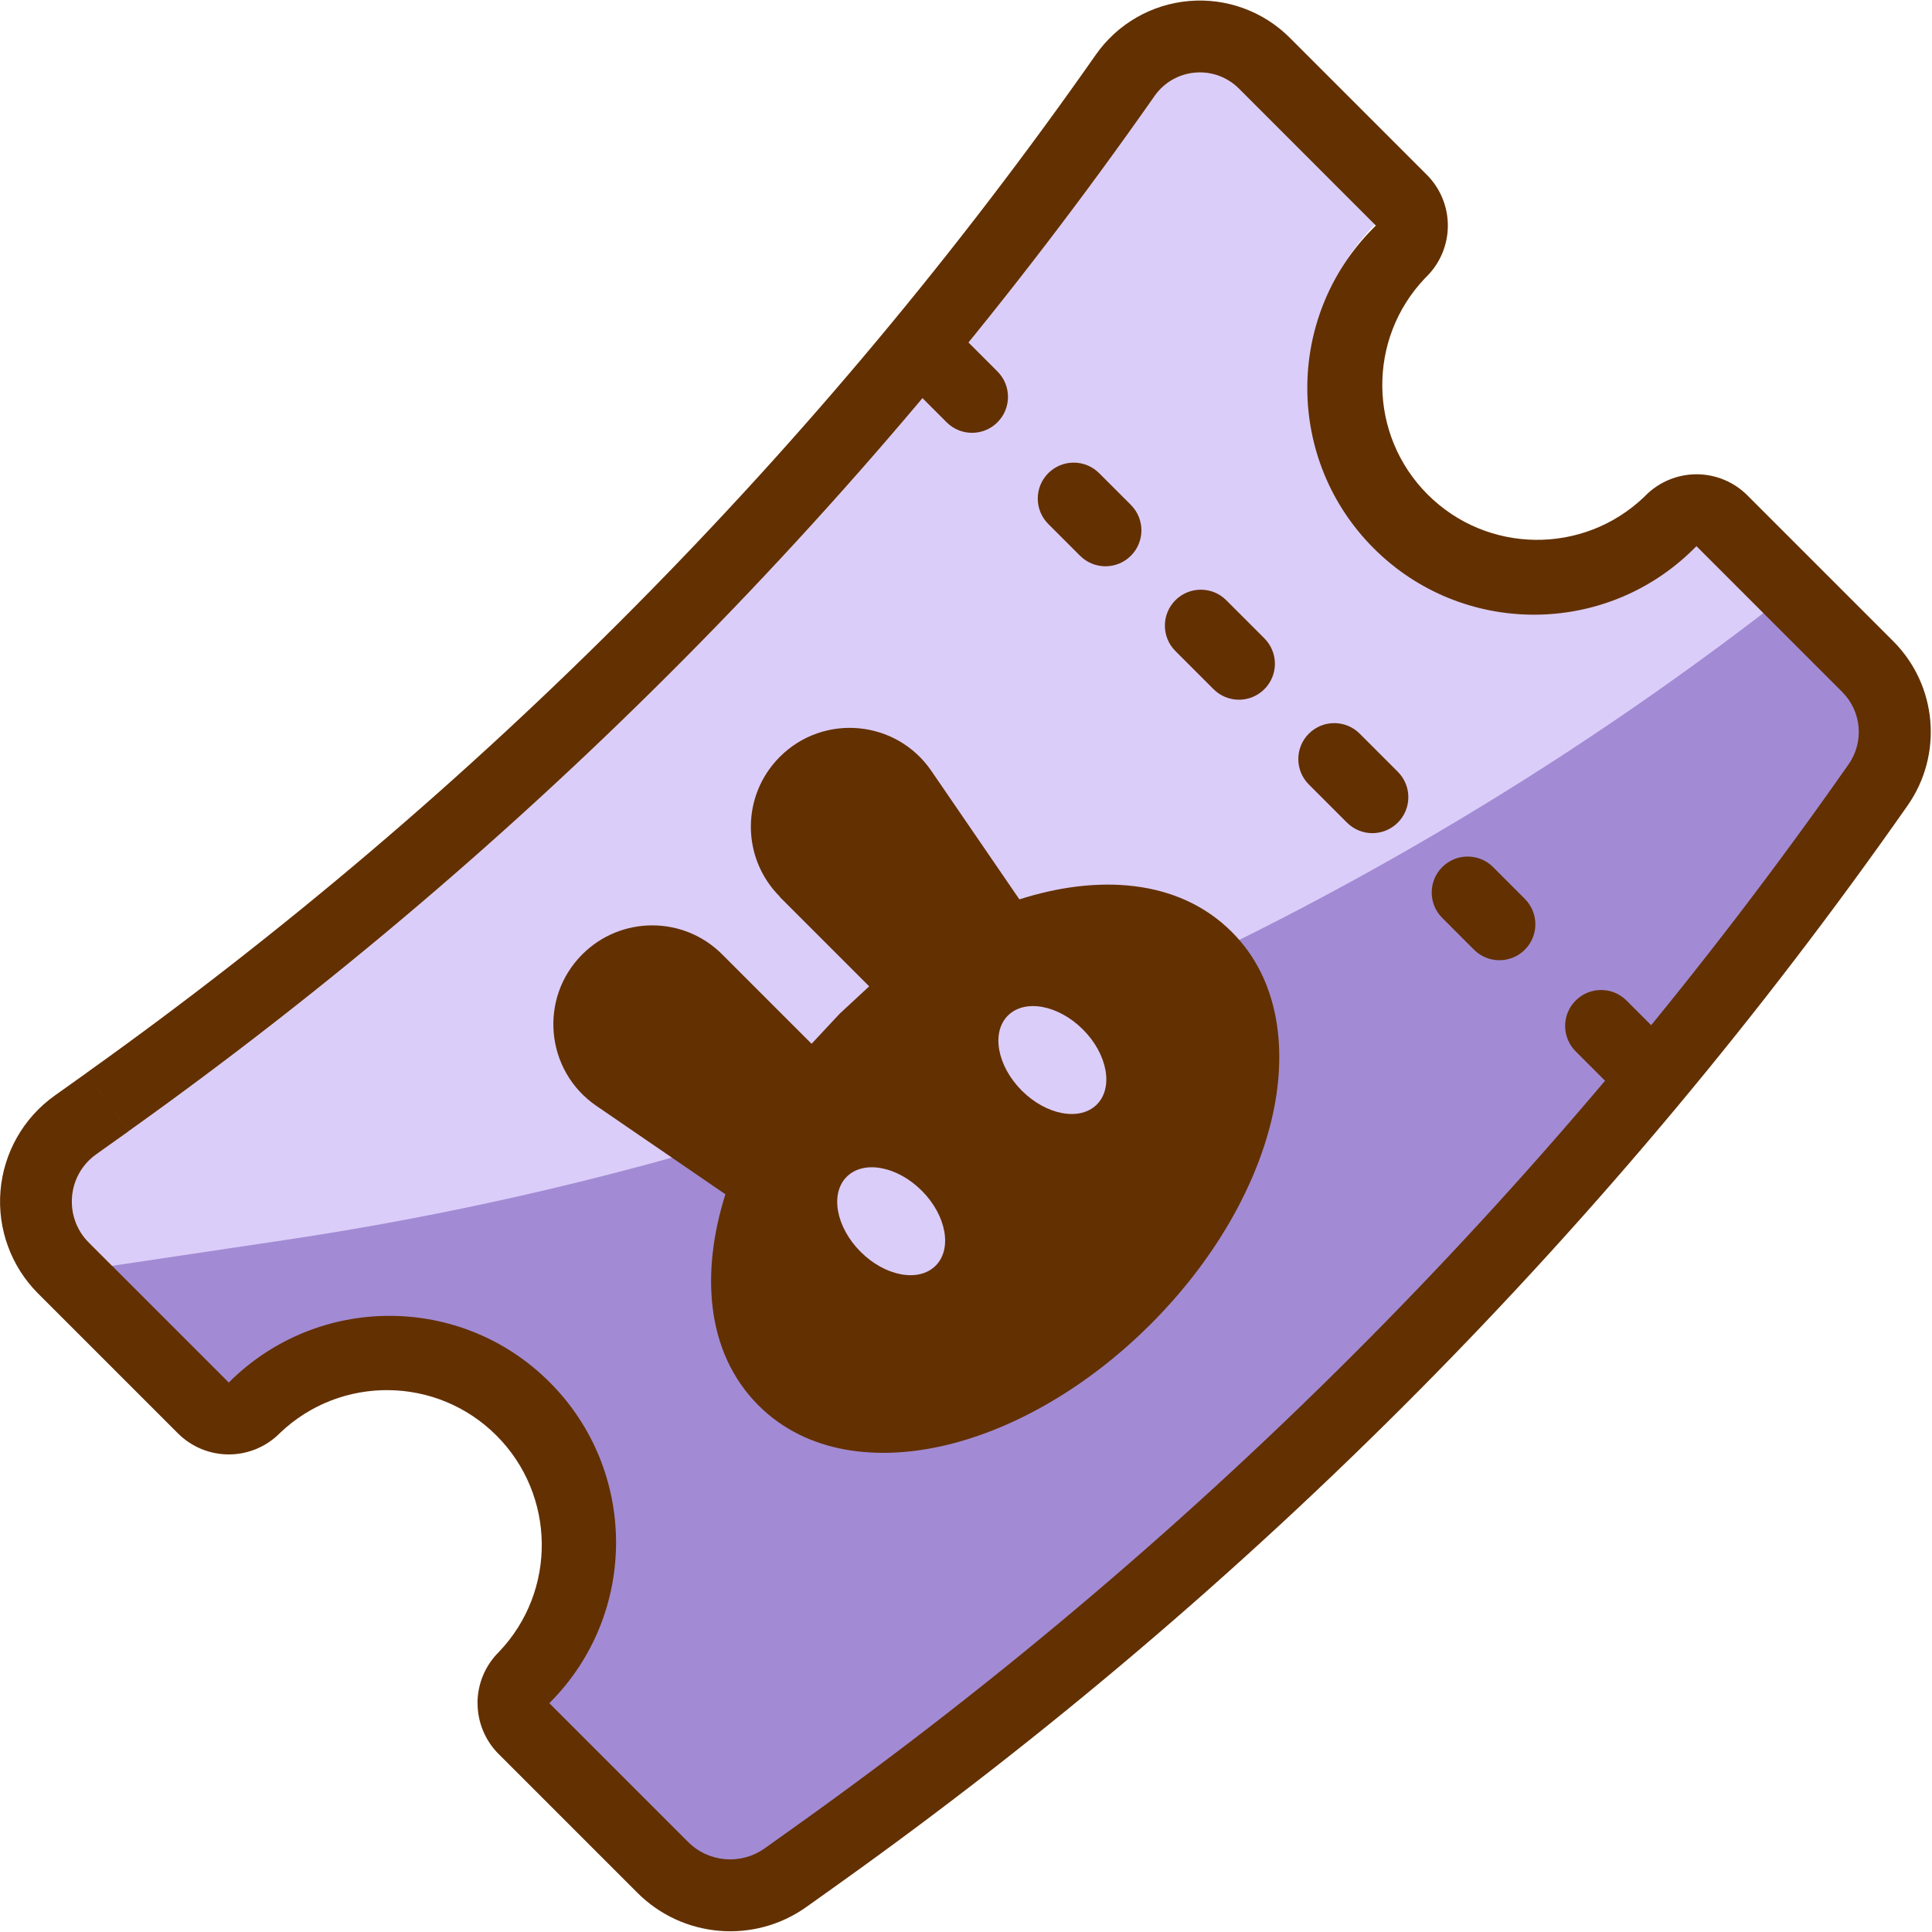
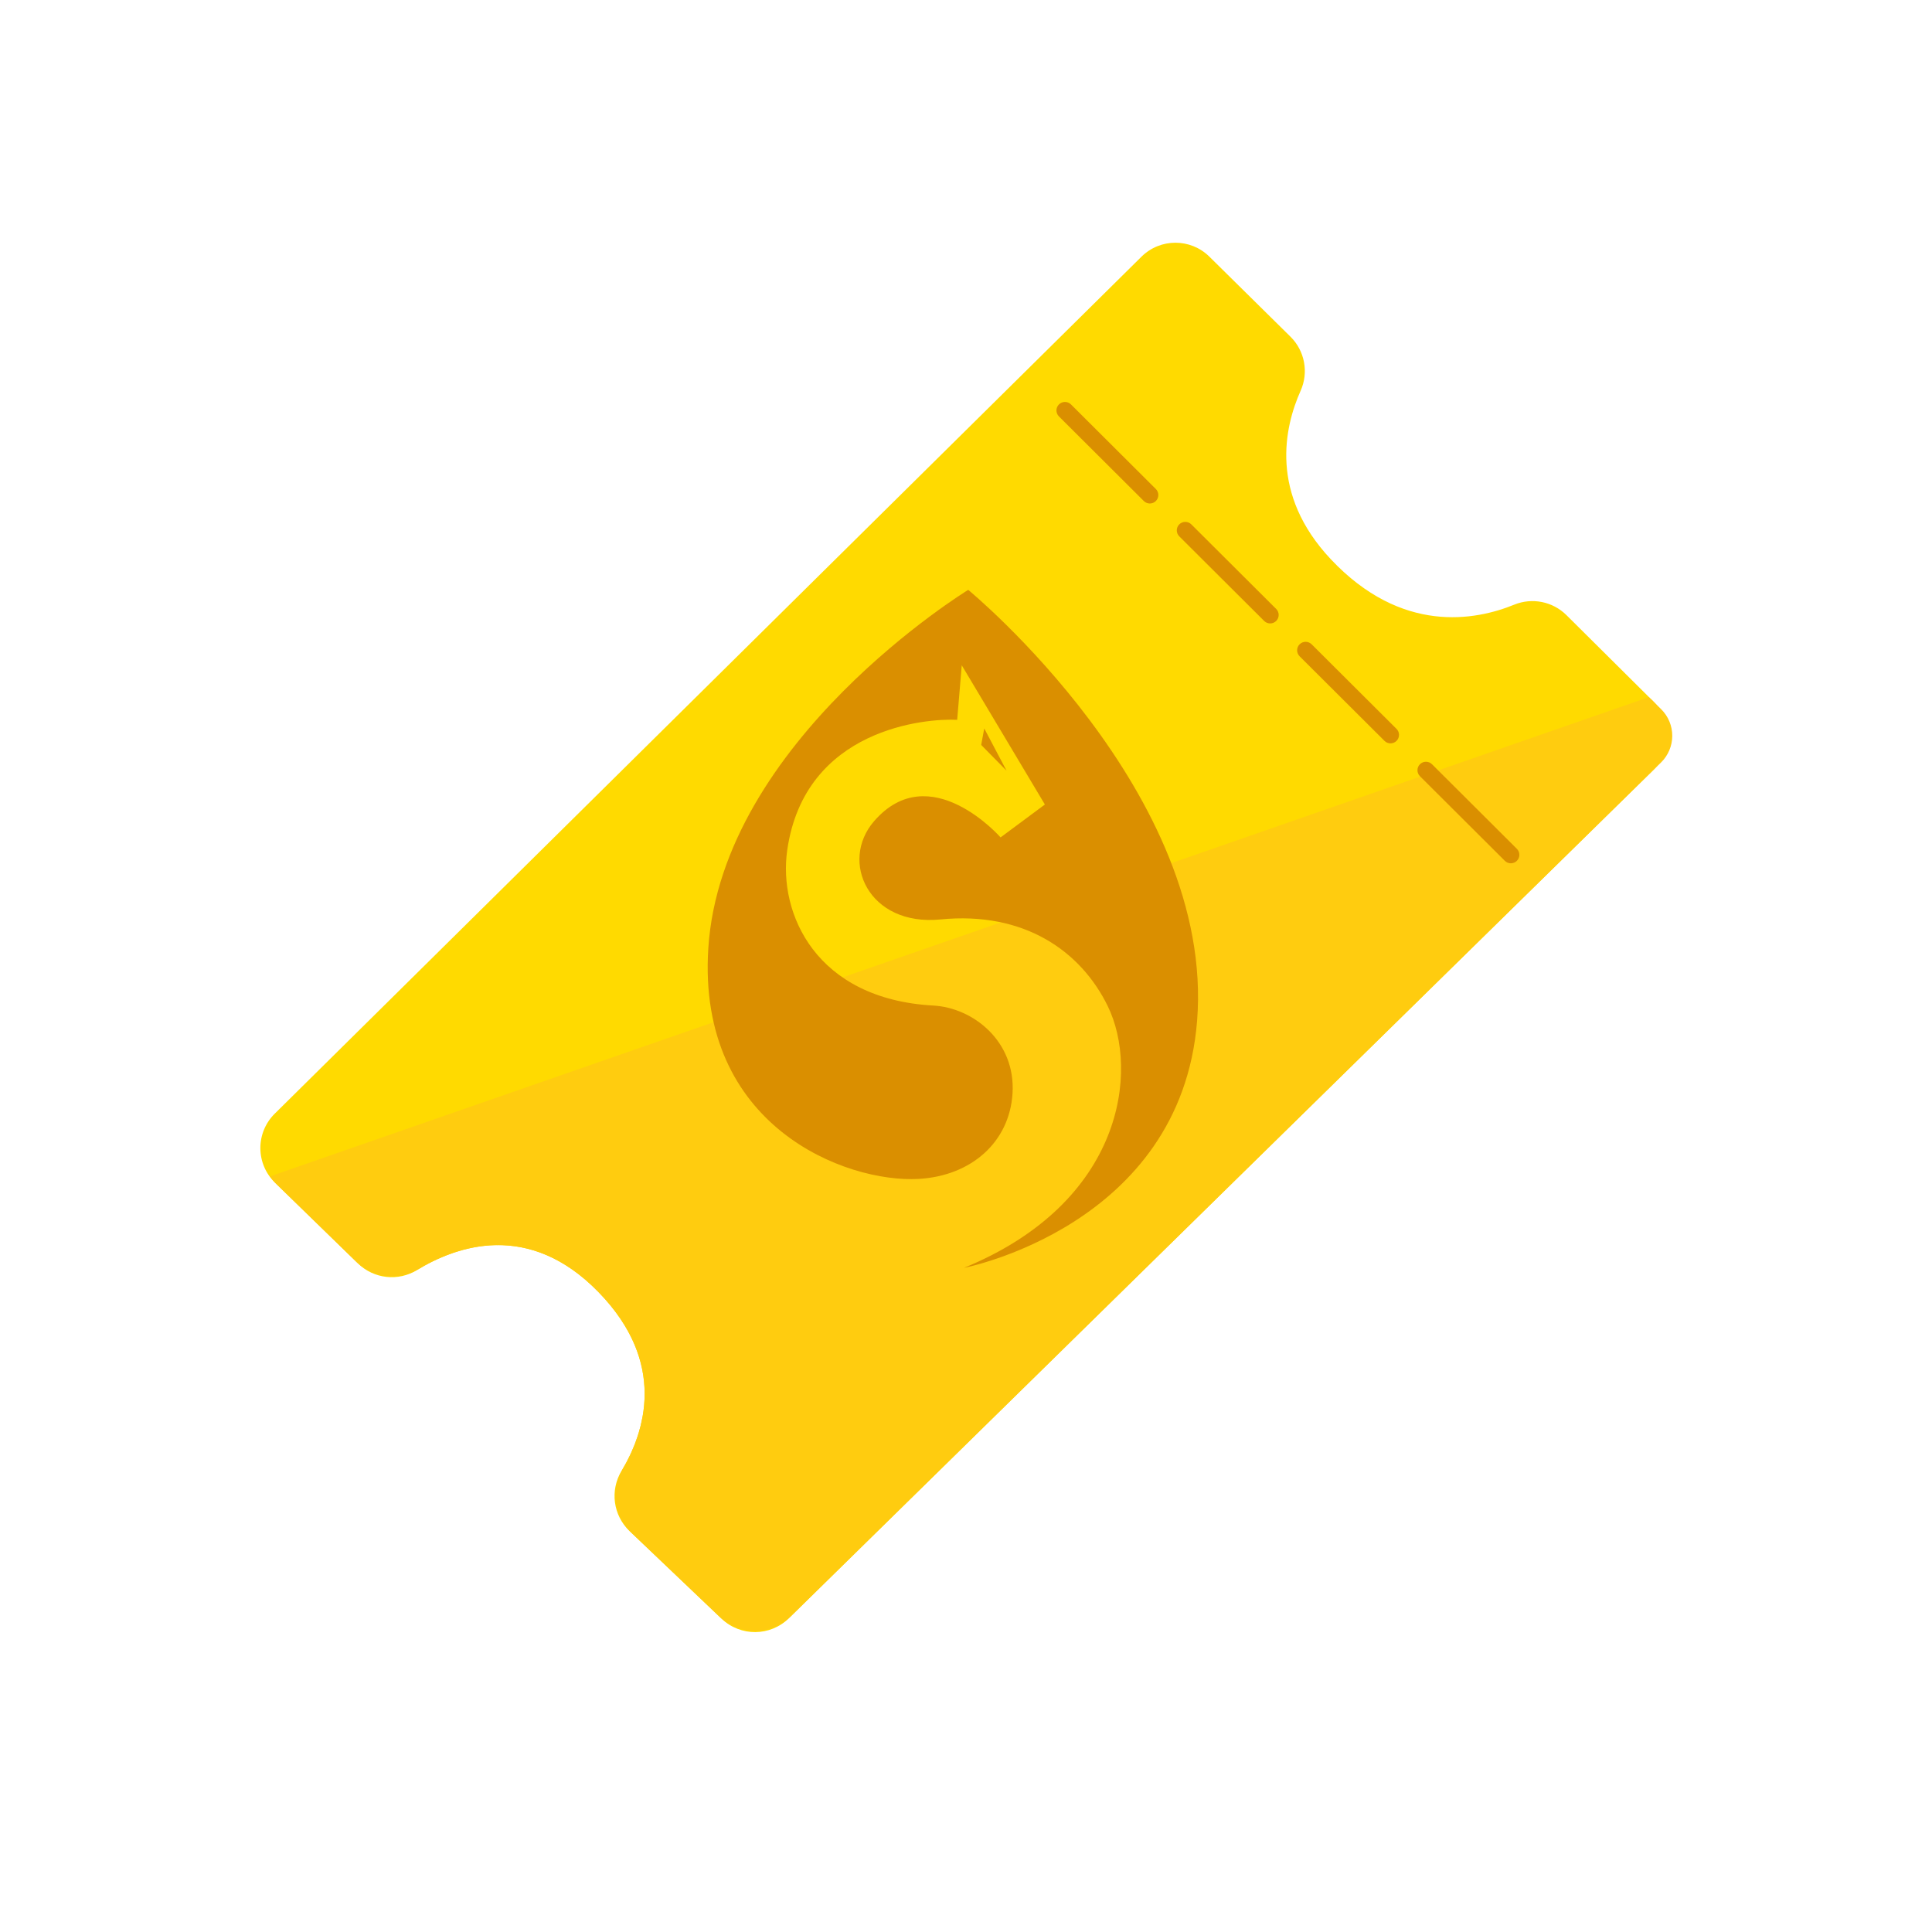
- <svg xmlns="http://www.w3.org/2000/svg" xmlns:xlink="http://www.w3.org/1999/xlink" width="64" height="64" fill="none">
-   <path d="M61.03 22.922a1.87 1.87 0 0 1 .21 2.397 145.99 145.99 0 0 1-34.837 35.147l-1.068.762a1.97 1.97 0 0 1-2.536-.211l-4.81-4.81a7.51 7.51 0 0 0-10.62-10.619l-4.424-4.424c-.84-.84-.725-2.237.243-2.927l1.07-.762A142.46 142.46 0 0 0 38.252 3.177a1.83 1.83 0 0 1 2.788-.244l4.502 4.502a7.51 7.51 0 0 0 10.619 10.619l4.868 4.868z" fill="#dbcdf9" />
-   <path d="M63.16 24.252l-17.193 21.77L23.73 62.856l-4.277-4.308-1.543-1.87 1.543-2.233.54-2.233-.298-2.38-.893-2.233-1.488-1.786-1.786-1.19-1.935-.595h-2.38l-2.53.893-1.488 1.34-3.572-4.316 5.81-.867a106.28 106.28 0 0 0 49.452-21.132l4.277 4.308z" fill="#a28bd4" />
-   <g fill-rule="evenodd" fill="#633001">
-     <path d="M15.818 56.416a2.38 2.38 0 0 1 .701-1.685l.008-.008a5.13 5.13 0 0 0-7.253-7.253l-.008.008a2.38 2.38 0 0 1-3.371.004L1.26 42.848a4.31 4.31 0 0 1 .545-6.55l1.07-.762 1.383 1.94-1.07.762c-.97.69-1.085 2.086-.243 2.927l4.633 4.633.01-.01c2.945-2.933 7.692-2.93 10.62 0a7.51 7.51 0 0 1 .012 10.609l-.023.023 4.598 4.598a1.97 1.97 0 0 0 2.536.211l1.068-.762A145.99 145.99 0 0 0 61.236 25.32a1.87 1.87 0 0 0-.21-2.397l-4.83-4.83-.106.106A7.51 7.51 0 0 1 45.47 7.578l.106-.106-4.538-4.54a1.83 1.83 0 0 0-2.788.244A142.46 142.46 0 0 1 4.257 37.474l-1.383-1.94A140.08 140.08 0 0 0 36.301 1.812a4.21 4.21 0 0 1 6.423-.563l4.54 4.54a2.38 2.38 0 0 1-.017 3.384l-.037.037a5.13 5.13 0 0 0 7.253 7.253l.037-.037a2.38 2.38 0 0 1 3.384-.017l4.83 4.83c1.46 1.46 1.66 3.756.477 5.446a148.37 148.37 0 0 1-35.405 35.72l-1.068.762a4.35 4.35 0 0 1-5.603-.466l-4.598-4.598a2.38 2.38 0 0 1-.697-1.686z" />
-     <use xlink:href="#A" />
-     <use xlink:href="#A" x="4.42" y="4.421" />
-     <use xlink:href="#B" />
-     <use xlink:href="#B" x="4.42" y="4.42" />
-     <path d="M49.46 28.724l1.052 1.052a1.19 1.19 0 1 1-1.684 1.684l-1.052-1.053a1.19 1.19 0 1 1 1.684-1.684z" />
-     <use xlink:href="#A" x="21.89" y="21.891" />
-     <path d="M25.833 29.703c-1.28-1.28-1.28-3.353 0-4.632 1.45-1.45 3.86-1.226 5.018.464l2.918 4.258c2.547-.817 5.25-.71 7.04 1.082 1.6 1.6 1.854 3.982 1.308 6.243-.552 2.286-1.947 4.695-4 6.747s-4.46 3.447-6.747 4c-2.26.546-4.633.3-6.243-1.308-1.78-1.78-1.898-4.463-1.097-6.995l-4.276-2.93c-1.69-1.16-1.914-3.568-.464-5.018 1.28-1.28 3.353-1.28 4.632 0l2.963 2.963.933-1 .975-.903-2.96-2.96z" />
+ <svg xmlns="http://www.w3.org/2000/svg" width="100%" height="100%" viewBox="0 0 1000 1000" version="1.1" xml:space="preserve" style="fill-rule:evenodd;clip-rule:evenodd;stroke-linejoin:round;stroke-miterlimit:2;">
+   <path d="M142.187,576.449c-4.775,4.72 -7.449,11.163 -7.423,17.877c0.027,6.714 2.753,13.135 7.565,17.817c13.129,12.775 30.624,29.8 43,41.842c8.192,7.971 20.748,9.371 30.494,3.4c20.259,-12.416 57.739,-25.839 93.974,11.416c35.857,36.867 23.828,72.815 11.875,92.633c-6.049,10.036 -4.317,22.927 4.169,31.009c13.756,13.103 33.538,31.944 47.699,45.432c9.76,9.295 25.131,9.181 34.751,-0.259c74.825,-73.416 370.952,-363.97 447.378,-438.958c4.772,-4.682 7.47,-11.081 7.49,-17.767c0.021,-6.686 -2.637,-13.101 -7.38,-17.813c-13.83,-13.74 -32.613,-32.4 -44.98,-44.686c-7.112,-7.065 -17.757,-9.198 -27.043,-5.419c-20.002,8.178 -58.232,15.497 -94.95,-23.537c-31.818,-33.826 -24.036,-68.324 -15.597,-87.2c4.242,-9.512 2.141,-20.657 -5.272,-27.972c-11.834,-11.683 -29.08,-28.703 -41.97,-41.424c-9.742,-9.614 -25.404,-9.607 -35.138,0.017c-75.49,74.641 -372.062,367.874 -448.642,443.592Z" style="fill:#ffda00;" />
+   <path d="M230.547,649.984l0.177,-0.076l0.639,-0.229l3.385,-1.265l0.962,-0.288c1.231,-0.41 2.49,-0.786 3.771,-1.133l0.581,-0.175l0.709,-0.157c1.461,-0.379 2.952,-0.71 4.468,-0.995l0.393,-0.087l2.023,-0.327l0.288,-0.049l0.081,-0.01l0.483,-0.078l2.316,-0.275l0.233,-0.029l0.043,-0.003c3.116,-0.322 6.317,-0.43 9.588,-0.281l0.048,0.001l0.452,0.032l2.445,0.165l0.267,0.031l0.162,0.012l0.854,0.108l1.87,0.22l0.369,0.062l0.276,0.035l0.962,0.176l1.582,0.269l0.475,0.107l0.389,0.071l0.972,0.234l1.385,0.31l0.585,0.165l0.502,0.121l0.936,0.282l1.226,0.344l0.7,0.238l0.614,0.185l0.874,0.319l1.086,0.368l0.82,0.328l0.722,0.263l0.798,0.344l0.957,0.383l0.944,0.436l0.828,0.357l0.712,0.355l0.832,0.386l1.073,0.566l0.928,0.464l0.619,0.354l0.711,0.375l1.21,0.722l1.022,0.584l0.521,0.336l0.591,0.353l1.357,0.906l1.104,0.713l0.42,0.304l0.472,0.315l1.525,1.132l1.164,0.842l0.317,0.256l0.353,0.262l1.737,1.423l1.177,0.949l0.212,0.189l0.235,0.192l2.081,1.873l1.057,0.943l0.106,0.104l0.117,0.105l3.357,3.305c-0,0 3.185,3.412 3.185,3.412l0.107,0.124l0.105,0.112l0.907,1.067l1.801,2.1l0.195,0.248l0.19,0.224l0.912,1.18l1.366,1.74l0.266,0.372l0.258,0.334l0.807,1.158l1.084,1.515l0.32,0.496l0.308,0.441l0.682,1.09l0.864,1.337l0.36,0.618l0.341,0.546l0.558,1.002l0.684,1.178l0.384,0.741l0.361,0.648l0.442,0.903l0.534,1.031l0.394,0.864l0.365,0.745l0.339,0.798l0.407,0.893l0.392,0.987l0.356,0.836l0.25,0.69l0.302,0.759l0.378,1.113l0.334,0.92l0.176,0.58l0.214,0.63l0.353,1.244l0.301,0.992l0.115,0.47l0.144,0.505l0.319,1.385l0.256,1.047l0.068,0.36l0.089,0.384l0.277,1.551l0.202,1.07l0.033,0.252l0.048,0.266l0.228,1.786l0.137,1.016l0.012,0.144l0.019,0.152l0.184,2.338l0.053,0.637l0.001,0.039c0.057,1.047 0.089,2.087 0.096,3.119l0.002,0.061l-0.015,0.794l-0.03,2.04l-0.01,0.173l-0.003,0.156l-0.067,1l-0.094,1.582l-0.029,0.276l-0.016,0.247l-0.112,0.994l-0.139,1.34l-0.054,0.375l-0.038,0.335l-0.147,0.931l-0.169,1.161l-0.058,0.28c-0.263,1.462 -0.559,2.9 -0.892,4.312l-0.172,0.83l-0.654,2.296l-0.444,1.679l-0.202,0.586l-0.172,0.605l-0.884,2.461l-0.563,1.636l-0.164,0.39l-0.144,0.4l-1.155,2.691l-0.617,1.468l-0.105,0.212l-0.092,0.215l-1.638,3.301l-0.42,0.855l-0.031,0.054c-0.731,1.387 -1.476,2.713 -2.223,3.977c-6.23,10.49 -4.419,23.861 4.362,32.326l46.054,43.877c10.325,9.82 26.609,9.695 36.781,-0.286l450.461,-441.983c3.69,-3.62 5.776,-8.568 5.792,-13.738c0.016,-5.17 -2.039,-10.131 -5.707,-13.775l-5.002,-4.969c-1.435,-1.226 -1.339,-1.33 -1.339,-1.33l-713.72,248.051c1.001,1.504 2.168,2.907 3.484,4.188c12.721,12.378 29.211,28.424 41.23,40.12c8.603,8.37 21.79,9.898 32.09,3.718c4.044,-2.427 8.737,-4.868 13.952,-6.918Z" style="fill:#ffcc0f;" />
+   <g>
+     <path d="M498.965,656.233c0,-0 112.105,-21.524 120.638,-127.7c9.493,-118.107 -118.45,-223.218 -118.45,-223.218c0,-0 -127.602,77.955 -134.531,185.506c-5.94,92.198 71.183,121.552 108.911,119.381c27.25,-1.568 46.942,-19.066 48.545,-44.159c1.729,-27.065 -20.401,-44.441 -40.968,-45.569c-60.869,-3.339 -80.347,-47.682 -75.645,-80.429c9.083,-63.256 72.185,-68.329 87.974,-67.462l2.357,-28.247l43.034,72.076l-22.935,17.024c-0,-0 -36.606,-41.739 -65.484,-8.38c-18.037,20.836 -2.792,54.512 34.332,50.846c43.531,-4.3 72.743,16.486 86.61,44.825c16.302,33.314 8.364,101.568 -74.388,135.506Z" style="fill:#da8f00;" />
+     <path d="M509.444,377.046l-1.581,8.531l13.134,13.346l-11.553,-21.877Z" style="fill:#da8f00;" />
  </g>
-   <g fill="#dbcdf9">
-     <ellipse rx="1.432" ry="2.083" transform="matrix(.707107 -.707106 .707107 .707106 29.5212 40.4549)" />
-     <ellipse rx="1.432" ry="2.083" transform="matrix(.707108 -.707106 .707108 .707106 34.8607 35.1153)" />
-   </g>
-   <defs>
-     <path id="A" d="M31.99 11.253l1.052 1.052a1.19 1.19 0 1 1-1.684 1.684l-1.052-1.052a1.19 1.19 0 1 1 1.684-1.684z" />
-     <path id="B" d="M41.884 22.83a1.19 1.19 0 0 1-1.684 0l-1.263-1.263a1.19 1.19 0 1 1 1.684-1.684l1.263 1.263a1.19 1.19 0 0 1 0 1.684z" />
-   </defs>
+   <path d="M734.964,401.771l43.934,43.787c1.719,1.713 4.51,1.713 6.229,0c1.719,-1.713 1.719,-4.495 -0,-6.208l-43.934,-43.787c-1.719,-1.713 -4.51,-1.713 -6.229,0c-1.719,1.713 -1.719,4.495 0,6.208Zm-62.286,-62.078l43.934,43.787c1.719,1.713 4.51,1.713 6.229,0c1.718,-1.713 1.718,-4.495 -0,-6.208l-43.934,-43.786c-1.719,-1.714 -4.51,-1.714 -6.229,-0c-1.719,1.713 -1.719,4.494 -0,6.207Zm-62.287,-62.078l43.934,43.787c1.719,1.713 4.51,1.713 6.229,0c1.719,-1.713 1.719,-4.495 -0,-6.208l-43.934,-43.786c-1.719,-1.713 -4.51,-1.713 -6.229,-0c-1.718,1.713 -1.718,4.494 0,6.207Zm-62.286,-62.077l43.934,43.786c1.719,1.713 4.51,1.713 6.228,0c1.719,-1.713 1.719,-4.494 0,-6.207l-43.933,-43.787c-1.719,-1.713 -4.51,-1.713 -6.229,-0c-1.719,1.713 -1.719,4.495 -0,6.208Z" style="fill:#da8f00;" />
</svg>
